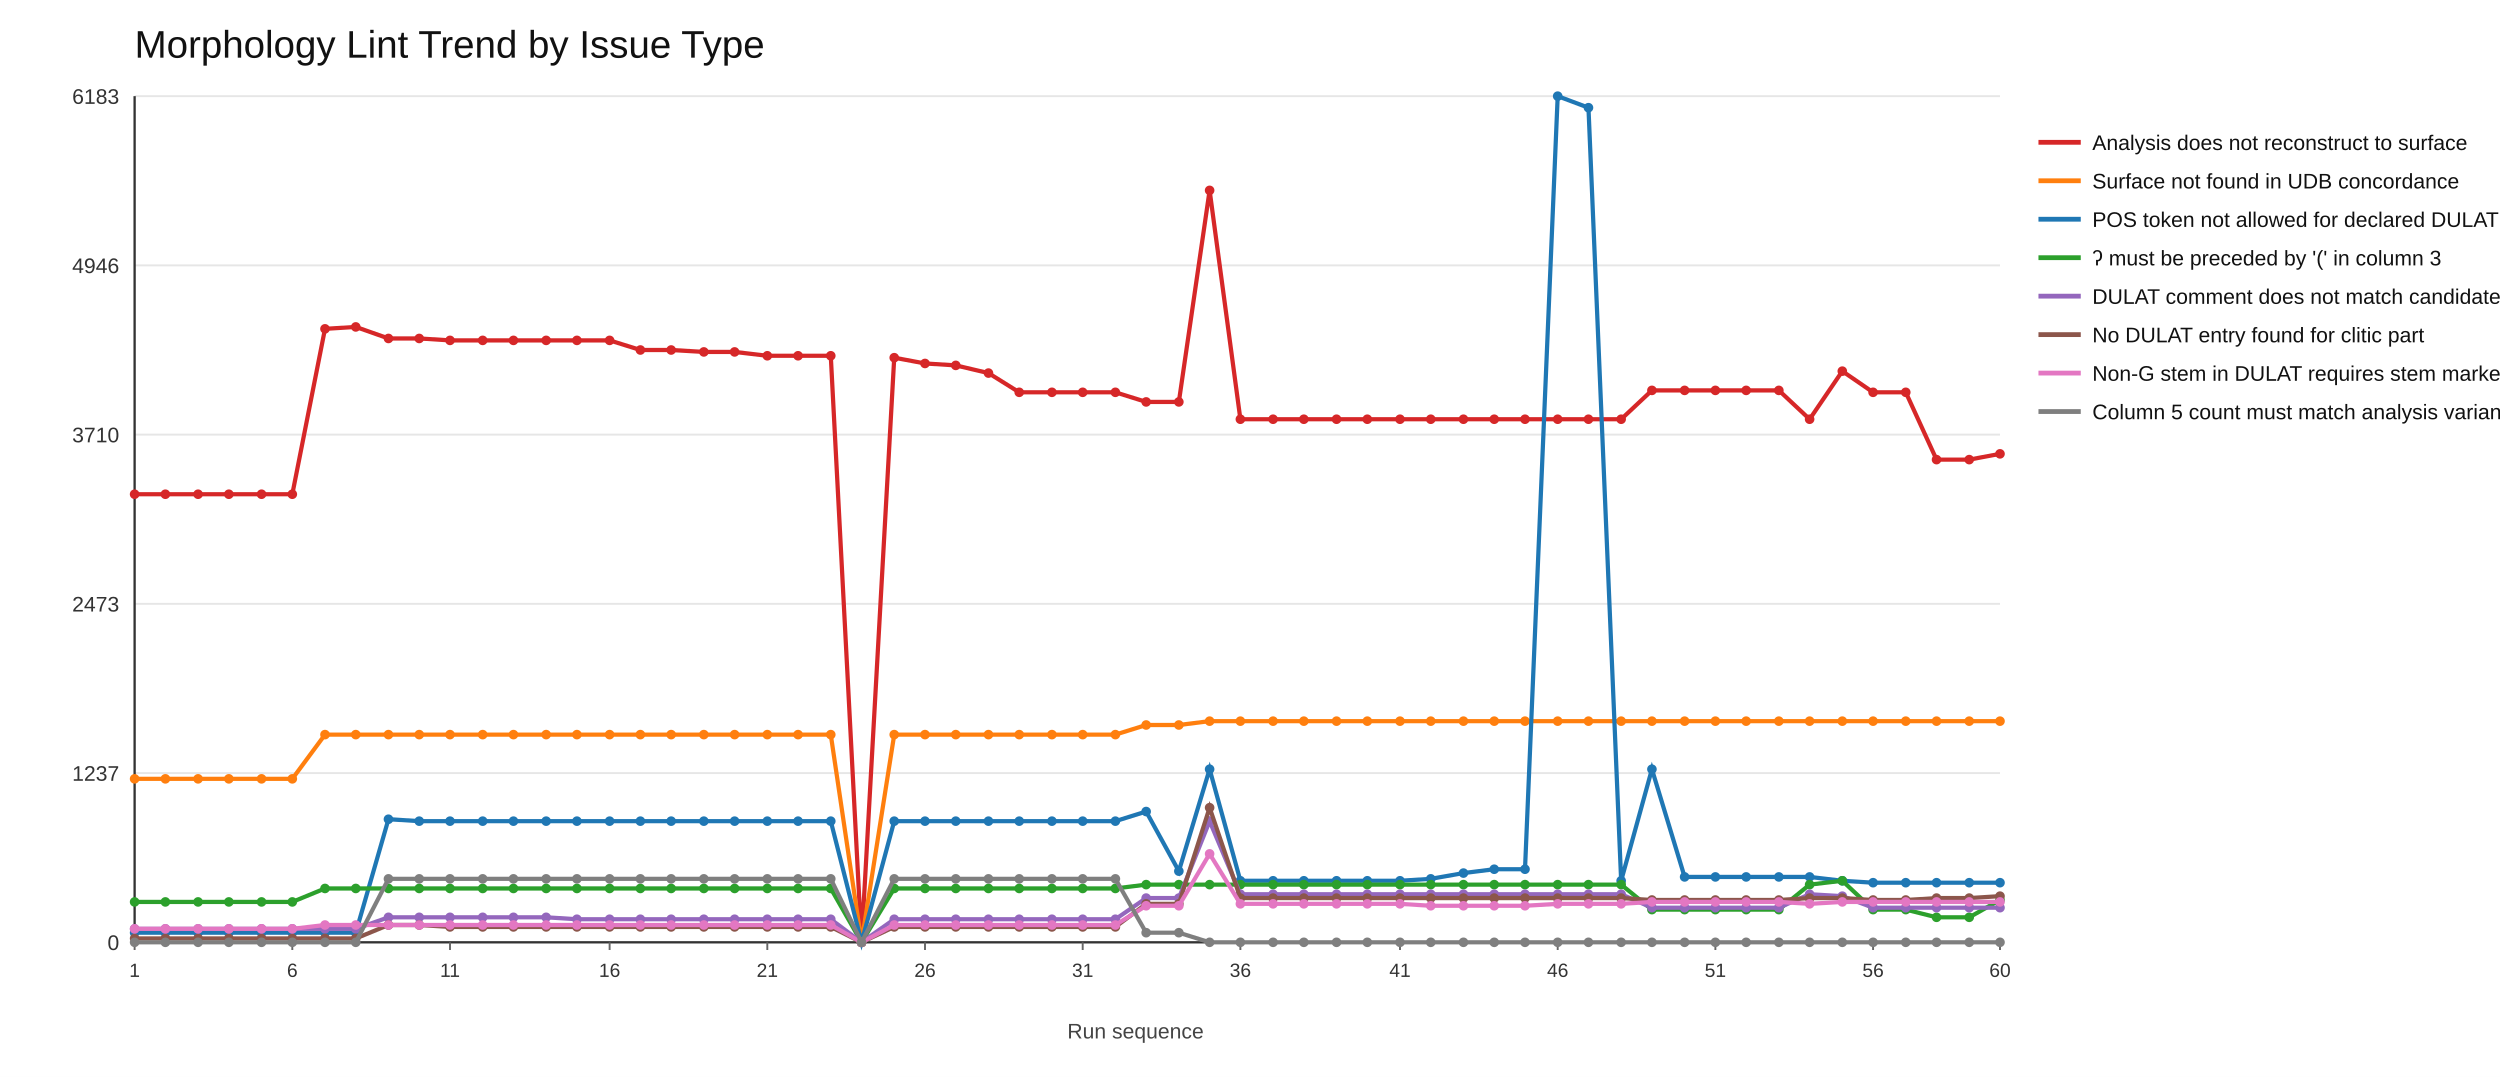
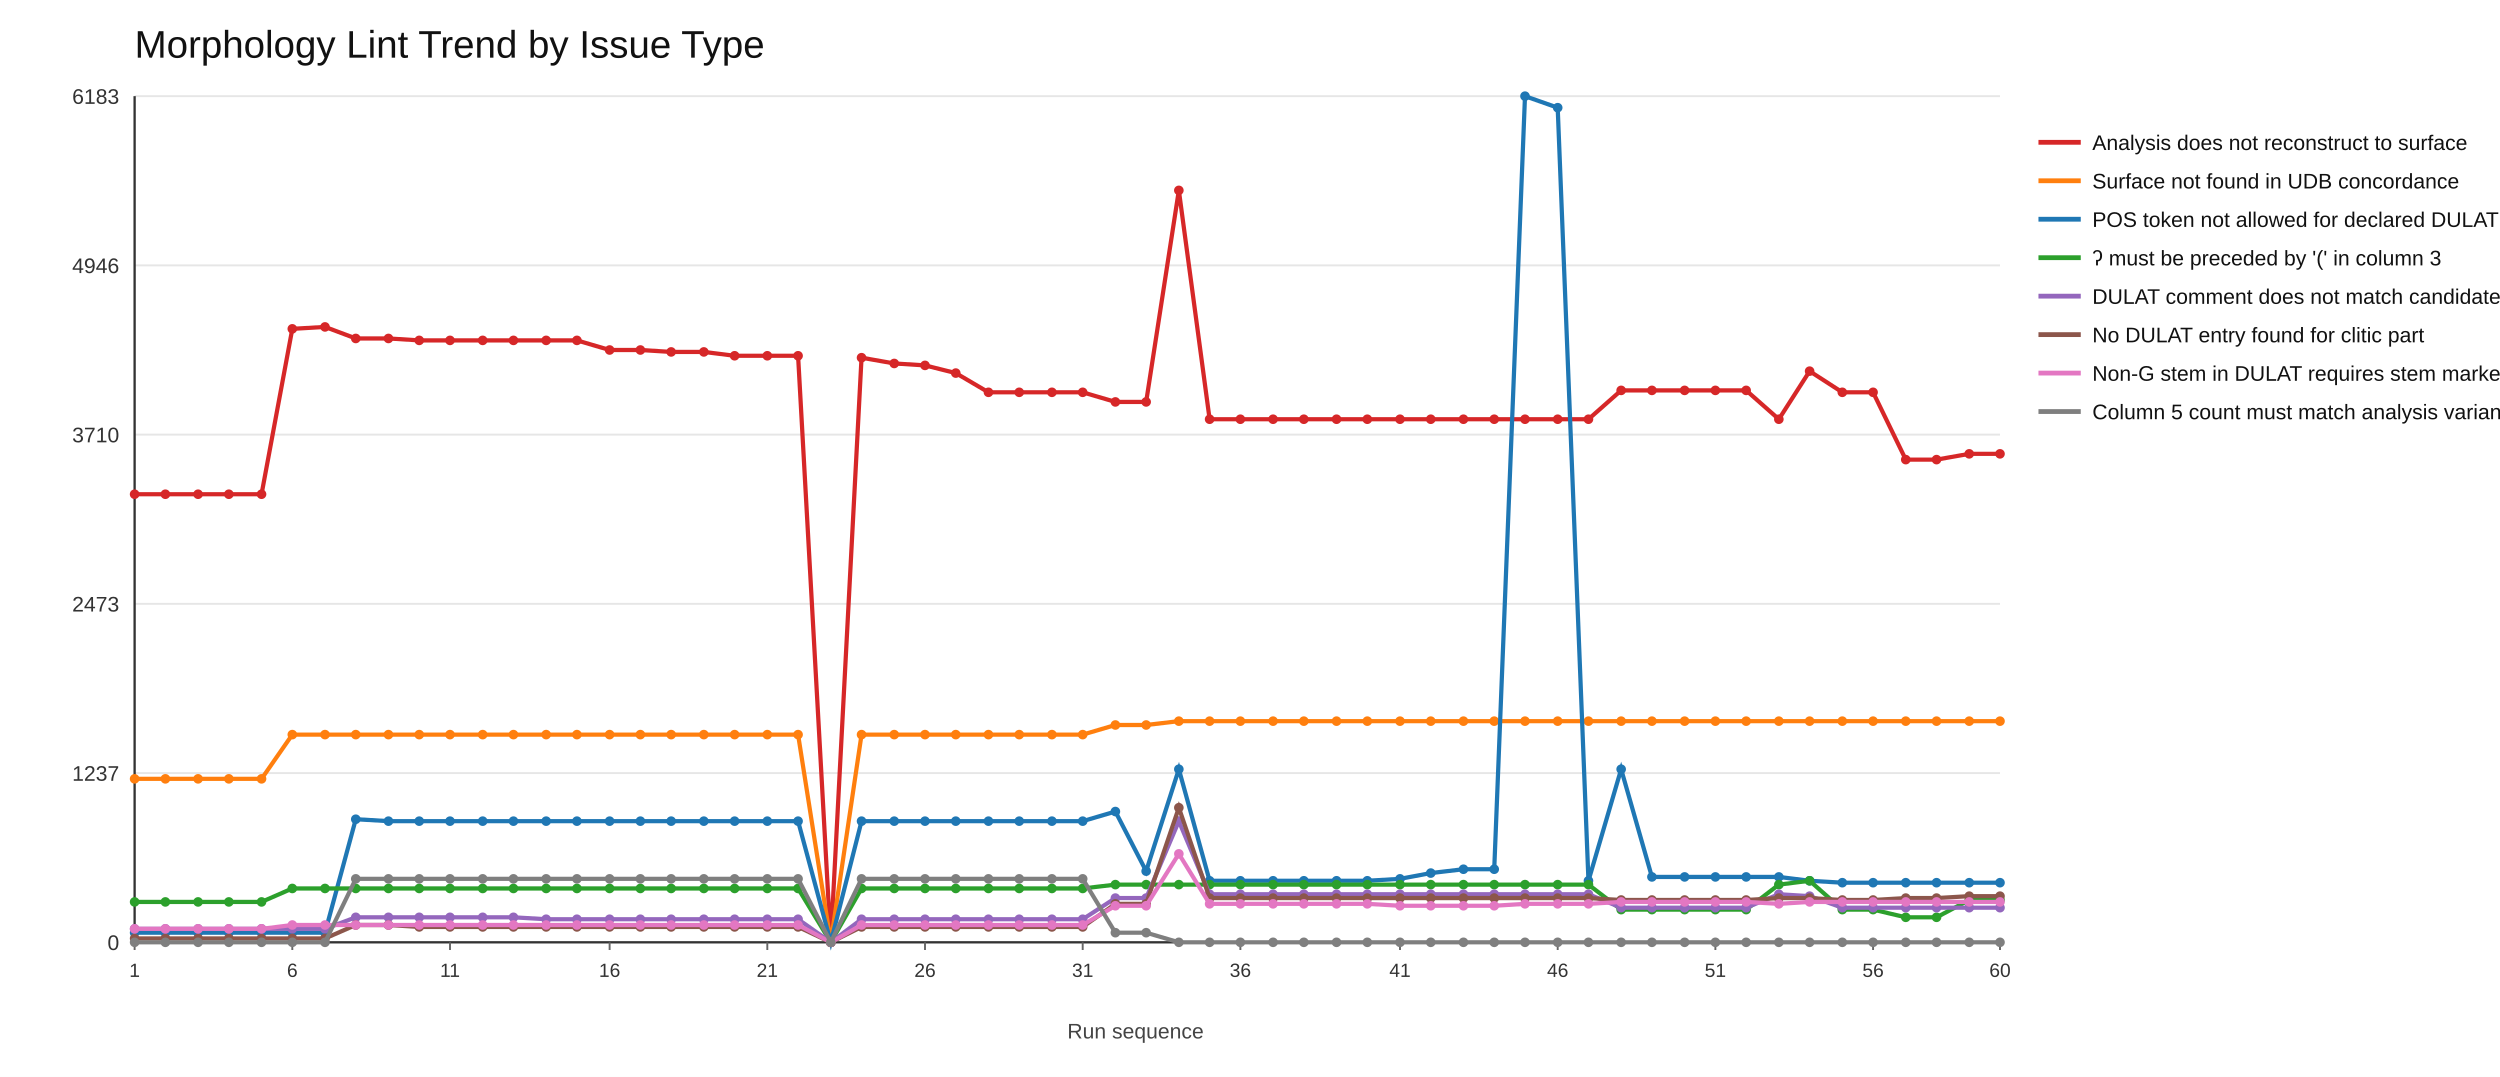
<svg xmlns="http://www.w3.org/2000/svg" width="1300" height="560">
  <rect x="0" y="0" width="1300" height="560" fill="#ffffff" />
  <text x="70" y="30" font-size="20" font-family="Arial" fill="#111">Morphology Lint Trend by Issue Type</text>
  <line x1="70" y1="490" x2="1040" y2="490" stroke="#e6e6e6" stroke-width="1" />
  <text x="62" y="494" font-size="11" font-family="Arial" fill="#333" text-anchor="end">0</text>
  <line x1="70" y1="402" x2="1040" y2="402" stroke="#e6e6e6" stroke-width="1" />
  <text x="62" y="406" font-size="11" font-family="Arial" fill="#333" text-anchor="end">1237</text>
  <line x1="70" y1="314" x2="1040" y2="314" stroke="#e6e6e6" stroke-width="1" />
  <text x="62" y="318" font-size="11" font-family="Arial" fill="#333" text-anchor="end">2473</text>
  <line x1="70" y1="226" x2="1040" y2="226" stroke="#e6e6e6" stroke-width="1" />
  <text x="62" y="230" font-size="11" font-family="Arial" fill="#333" text-anchor="end">3710</text>
  <line x1="70" y1="138" x2="1040" y2="138" stroke="#e6e6e6" stroke-width="1" />
  <text x="62" y="142" font-size="11" font-family="Arial" fill="#333" text-anchor="end">4946</text>
  <line x1="70" y1="50" x2="1040" y2="50" stroke="#e6e6e6" stroke-width="1" />
  <text x="62" y="54" font-size="11" font-family="Arial" fill="#333" text-anchor="end">6183</text>
  <line x1="70" y1="490" x2="1040" y2="490" stroke="#333" stroke-width="1.2" />
  <line x1="70" y1="50" x2="70" y2="490" stroke="#333" stroke-width="1.2" />
  <line x1="70" y1="490" x2="70" y2="494" stroke="#666" stroke-width="1" />
  <text x="70" y="508" font-size="10" font-family="Arial" fill="#333" text-anchor="middle">1</text>
  <line x1="152" y1="490" x2="152" y2="494" stroke="#666" stroke-width="1" />
  <text x="152" y="508" font-size="10" font-family="Arial" fill="#333" text-anchor="middle">6</text>
  <line x1="234" y1="490" x2="234" y2="494" stroke="#666" stroke-width="1" />
  <text x="234" y="508" font-size="10" font-family="Arial" fill="#333" text-anchor="middle">11</text>
  <line x1="317" y1="490" x2="317" y2="494" stroke="#666" stroke-width="1" />
  <text x="317" y="508" font-size="10" font-family="Arial" fill="#333" text-anchor="middle">16</text>
  <line x1="399" y1="490" x2="399" y2="494" stroke="#666" stroke-width="1" />
  <text x="399" y="508" font-size="10" font-family="Arial" fill="#333" text-anchor="middle">21</text>
  <line x1="481" y1="490" x2="481" y2="494" stroke="#666" stroke-width="1" />
  <text x="481" y="508" font-size="10" font-family="Arial" fill="#333" text-anchor="middle">26</text>
  <line x1="563" y1="490" x2="563" y2="494" stroke="#666" stroke-width="1" />
  <text x="563" y="508" font-size="10" font-family="Arial" fill="#333" text-anchor="middle">31</text>
  <line x1="645" y1="490" x2="645" y2="494" stroke="#666" stroke-width="1" />
  <text x="645" y="508" font-size="10" font-family="Arial" fill="#333" text-anchor="middle">36</text>
  <line x1="728" y1="490" x2="728" y2="494" stroke="#666" stroke-width="1" />
  <text x="728" y="508" font-size="10" font-family="Arial" fill="#333" text-anchor="middle">41</text>
  <line x1="810" y1="490" x2="810" y2="494" stroke="#666" stroke-width="1" />
  <text x="810" y="508" font-size="10" font-family="Arial" fill="#333" text-anchor="middle">46</text>
  <line x1="892" y1="490" x2="892" y2="494" stroke="#666" stroke-width="1" />
  <text x="892" y="508" font-size="10" font-family="Arial" fill="#333" text-anchor="middle">51</text>
  <line x1="974" y1="490" x2="974" y2="494" stroke="#666" stroke-width="1" />
  <text x="974" y="508" font-size="10" font-family="Arial" fill="#333" text-anchor="middle">56</text>
  <line x1="1040" y1="490" x2="1040" y2="494" stroke="#666" stroke-width="1" />
  <text x="1040" y="508" font-size="10" font-family="Arial" fill="#333" text-anchor="middle">60</text>
-   <polyline fill="none" stroke="#d62728" stroke-width="2.2" points="70,257 86,257 103,257 119,257 136,257 152,257 169,171 185,170 202,176 218,176 234,177 251,177 267,177 284,177 300,177 317,177 333,182 349,182 366,183 382,183 399,185 415,185 432,185 448,490 465,186 481,189 497,190 514,194 530,204 547,204 563,204 580,204 596,209 613,209 629,99 645,218 662,218 678,218 695,218 711,218 728,218 744,218 761,218 777,218 793,218 810,218 826,218 843,218 859,203 876,203 892,203 908,203 925,203 941,218 958,193 974,204 991,204 1007,239 1024,239 1040,236" />
+   <polyline fill="none" stroke="#d62728" stroke-width="2.2" points="70,257 86,257 103,257 119,257 136,257 152,171 169,170 185,176 202,176 218,177 234,177 251,177 267,177 284,177 300,177 317,182 333,182 349,183 366,183 382,185 399,185 415,185 432,490 448,186 465,189 481,190 497,194 514,204 530,204 547,204 563,204 580,209 596,209 613,99 629,218 645,218 662,218 678,218 695,218 711,218 728,218 744,218 761,218 777,218 793,218 810,218 826,218 843,203 859,203 876,203 892,203 908,203 925,218 941,193 958,204 974,204 991,239 1007,239 1024,236 1040,236" />
  <circle cx="70" cy="257" r="2.5" fill="#d62728" />
  <circle cx="86" cy="257" r="2.5" fill="#d62728" />
  <circle cx="103" cy="257" r="2.5" fill="#d62728" />
  <circle cx="119" cy="257" r="2.5" fill="#d62728" />
  <circle cx="136" cy="257" r="2.5" fill="#d62728" />
-   <circle cx="152" cy="257" r="2.5" fill="#d62728" />
-   <circle cx="169" cy="171" r="2.5" fill="#d62728" />
-   <circle cx="185" cy="170" r="2.5" fill="#d62728" />
+   <circle cx="152" cy="171" r="2.5" fill="#d62728" />
+   <circle cx="169" cy="170" r="2.5" fill="#d62728" />
+   <circle cx="185" cy="176" r="2.5" fill="#d62728" />
  <circle cx="202" cy="176" r="2.5" fill="#d62728" />
-   <circle cx="218" cy="176" r="2.5" fill="#d62728" />
+   <circle cx="218" cy="177" r="2.5" fill="#d62728" />
  <circle cx="234" cy="177" r="2.5" fill="#d62728" />
  <circle cx="251" cy="177" r="2.5" fill="#d62728" />
  <circle cx="267" cy="177" r="2.5" fill="#d62728" />
  <circle cx="284" cy="177" r="2.5" fill="#d62728" />
  <circle cx="300" cy="177" r="2.5" fill="#d62728" />
-   <circle cx="317" cy="177" r="2.5" fill="#d62728" />
+   <circle cx="317" cy="182" r="2.5" fill="#d62728" />
  <circle cx="333" cy="182" r="2.5" fill="#d62728" />
-   <circle cx="349" cy="182" r="2.5" fill="#d62728" />
+   <circle cx="349" cy="183" r="2.5" fill="#d62728" />
  <circle cx="366" cy="183" r="2.5" fill="#d62728" />
-   <circle cx="382" cy="183" r="2.5" fill="#d62728" />
+   <circle cx="382" cy="185" r="2.5" fill="#d62728" />
  <circle cx="399" cy="185" r="2.5" fill="#d62728" />
  <circle cx="415" cy="185" r="2.5" fill="#d62728" />
-   <circle cx="432" cy="185" r="2.5" fill="#d62728" />
-   <circle cx="448" cy="490" r="2.5" fill="#d62728" />
-   <circle cx="465" cy="186" r="2.5" fill="#d62728" />
-   <circle cx="481" cy="189" r="2.5" fill="#d62728" />
-   <circle cx="497" cy="190" r="2.5" fill="#d62728" />
-   <circle cx="514" cy="194" r="2.5" fill="#d62728" />
+   <circle cx="432" cy="490" r="2.5" fill="#d62728" />
+   <circle cx="448" cy="186" r="2.5" fill="#d62728" />
+   <circle cx="465" cy="189" r="2.5" fill="#d62728" />
+   <circle cx="481" cy="190" r="2.5" fill="#d62728" />
+   <circle cx="497" cy="194" r="2.5" fill="#d62728" />
+   <circle cx="514" cy="204" r="2.5" fill="#d62728" />
  <circle cx="530" cy="204" r="2.5" fill="#d62728" />
  <circle cx="547" cy="204" r="2.5" fill="#d62728" />
  <circle cx="563" cy="204" r="2.5" fill="#d62728" />
-   <circle cx="580" cy="204" r="2.5" fill="#d62728" />
+   <circle cx="580" cy="209" r="2.5" fill="#d62728" />
  <circle cx="596" cy="209" r="2.5" fill="#d62728" />
-   <circle cx="613" cy="209" r="2.5" fill="#d62728" />
-   <circle cx="629" cy="99" r="2.5" fill="#d62728" />
+   <circle cx="613" cy="99" r="2.5" fill="#d62728" />
+   <circle cx="629" cy="218" r="2.5" fill="#d62728" />
  <circle cx="645" cy="218" r="2.5" fill="#d62728" />
  <circle cx="662" cy="218" r="2.5" fill="#d62728" />
  <circle cx="678" cy="218" r="2.5" fill="#d62728" />
  <circle cx="695" cy="218" r="2.5" fill="#d62728" />
  <circle cx="711" cy="218" r="2.5" fill="#d62728" />
  <circle cx="728" cy="218" r="2.5" fill="#d62728" />
  <circle cx="744" cy="218" r="2.5" fill="#d62728" />
  <circle cx="761" cy="218" r="2.5" fill="#d62728" />
  <circle cx="777" cy="218" r="2.5" fill="#d62728" />
  <circle cx="793" cy="218" r="2.5" fill="#d62728" />
  <circle cx="810" cy="218" r="2.5" fill="#d62728" />
  <circle cx="826" cy="218" r="2.5" fill="#d62728" />
-   <circle cx="843" cy="218" r="2.5" fill="#d62728" />
+   <circle cx="843" cy="203" r="2.5" fill="#d62728" />
  <circle cx="859" cy="203" r="2.5" fill="#d62728" />
  <circle cx="876" cy="203" r="2.5" fill="#d62728" />
  <circle cx="892" cy="203" r="2.5" fill="#d62728" />
  <circle cx="908" cy="203" r="2.5" fill="#d62728" />
-   <circle cx="925" cy="203" r="2.5" fill="#d62728" />
-   <circle cx="941" cy="218" r="2.5" fill="#d62728" />
-   <circle cx="958" cy="193" r="2.5" fill="#d62728" />
+   <circle cx="925" cy="218" r="2.5" fill="#d62728" />
+   <circle cx="941" cy="193" r="2.5" fill="#d62728" />
+   <circle cx="958" cy="204" r="2.5" fill="#d62728" />
  <circle cx="974" cy="204" r="2.5" fill="#d62728" />
-   <circle cx="991" cy="204" r="2.5" fill="#d62728" />
+   <circle cx="991" cy="239" r="2.5" fill="#d62728" />
  <circle cx="1007" cy="239" r="2.5" fill="#d62728" />
-   <circle cx="1024" cy="239" r="2.5" fill="#d62728" />
+   <circle cx="1024" cy="236" r="2.5" fill="#d62728" />
  <circle cx="1040" cy="236" r="2.5" fill="#d62728" />
  <line x1="1060" y1="74" x2="1082" y2="74" stroke="#d62728" stroke-width="2.5" />
  <text x="1088" y="78" font-size="11" font-family="Arial" fill="#111">Analysis does not reconstruct to surface</text>
-   <polyline fill="none" stroke="#ff7f0e" stroke-width="2.2" points="70,405 86,405 103,405 119,405 136,405 152,405 169,382 185,382 202,382 218,382 234,382 251,382 267,382 284,382 300,382 317,382 333,382 349,382 366,382 382,382 399,382 415,382 432,382 448,490 465,382 481,382 497,382 514,382 530,382 547,382 563,382 580,382 596,377 613,377 629,375 645,375 662,375 678,375 695,375 711,375 728,375 744,375 761,375 777,375 793,375 810,375 826,375 843,375 859,375 876,375 892,375 908,375 925,375 941,375 958,375 974,375 991,375 1007,375 1024,375 1040,375" />
+   <polyline fill="none" stroke="#ff7f0e" stroke-width="2.2" points="70,405 86,405 103,405 119,405 136,405 152,382 169,382 185,382 202,382 218,382 234,382 251,382 267,382 284,382 300,382 317,382 333,382 349,382 366,382 382,382 399,382 415,382 432,490 448,382 465,382 481,382 497,382 514,382 530,382 547,382 563,382 580,377 596,377 613,375 629,375 645,375 662,375 678,375 695,375 711,375 728,375 744,375 761,375 777,375 793,375 810,375 826,375 843,375 859,375 876,375 892,375 908,375 925,375 941,375 958,375 974,375 991,375 1007,375 1024,375 1040,375" />
  <circle cx="70" cy="405" r="2.5" fill="#ff7f0e" />
  <circle cx="86" cy="405" r="2.5" fill="#ff7f0e" />
  <circle cx="103" cy="405" r="2.5" fill="#ff7f0e" />
  <circle cx="119" cy="405" r="2.5" fill="#ff7f0e" />
  <circle cx="136" cy="405" r="2.5" fill="#ff7f0e" />
-   <circle cx="152" cy="405" r="2.5" fill="#ff7f0e" />
+   <circle cx="152" cy="382" r="2.5" fill="#ff7f0e" />
  <circle cx="169" cy="382" r="2.5" fill="#ff7f0e" />
  <circle cx="185" cy="382" r="2.5" fill="#ff7f0e" />
  <circle cx="202" cy="382" r="2.5" fill="#ff7f0e" />
  <circle cx="218" cy="382" r="2.5" fill="#ff7f0e" />
  <circle cx="234" cy="382" r="2.5" fill="#ff7f0e" />
  <circle cx="251" cy="382" r="2.5" fill="#ff7f0e" />
  <circle cx="267" cy="382" r="2.5" fill="#ff7f0e" />
  <circle cx="284" cy="382" r="2.5" fill="#ff7f0e" />
  <circle cx="300" cy="382" r="2.5" fill="#ff7f0e" />
  <circle cx="317" cy="382" r="2.5" fill="#ff7f0e" />
  <circle cx="333" cy="382" r="2.5" fill="#ff7f0e" />
  <circle cx="349" cy="382" r="2.5" fill="#ff7f0e" />
  <circle cx="366" cy="382" r="2.5" fill="#ff7f0e" />
  <circle cx="382" cy="382" r="2.5" fill="#ff7f0e" />
  <circle cx="399" cy="382" r="2.5" fill="#ff7f0e" />
  <circle cx="415" cy="382" r="2.5" fill="#ff7f0e" />
-   <circle cx="432" cy="382" r="2.5" fill="#ff7f0e" />
-   <circle cx="448" cy="490" r="2.5" fill="#ff7f0e" />
+   <circle cx="432" cy="490" r="2.5" fill="#ff7f0e" />
+   <circle cx="448" cy="382" r="2.5" fill="#ff7f0e" />
  <circle cx="465" cy="382" r="2.5" fill="#ff7f0e" />
  <circle cx="481" cy="382" r="2.5" fill="#ff7f0e" />
  <circle cx="497" cy="382" r="2.5" fill="#ff7f0e" />
  <circle cx="514" cy="382" r="2.5" fill="#ff7f0e" />
  <circle cx="530" cy="382" r="2.5" fill="#ff7f0e" />
  <circle cx="547" cy="382" r="2.5" fill="#ff7f0e" />
  <circle cx="563" cy="382" r="2.5" fill="#ff7f0e" />
-   <circle cx="580" cy="382" r="2.5" fill="#ff7f0e" />
+   <circle cx="580" cy="377" r="2.5" fill="#ff7f0e" />
  <circle cx="596" cy="377" r="2.5" fill="#ff7f0e" />
-   <circle cx="613" cy="377" r="2.5" fill="#ff7f0e" />
+   <circle cx="613" cy="375" r="2.5" fill="#ff7f0e" />
  <circle cx="629" cy="375" r="2.5" fill="#ff7f0e" />
  <circle cx="645" cy="375" r="2.5" fill="#ff7f0e" />
  <circle cx="662" cy="375" r="2.5" fill="#ff7f0e" />
  <circle cx="678" cy="375" r="2.5" fill="#ff7f0e" />
  <circle cx="695" cy="375" r="2.5" fill="#ff7f0e" />
  <circle cx="711" cy="375" r="2.5" fill="#ff7f0e" />
  <circle cx="728" cy="375" r="2.5" fill="#ff7f0e" />
  <circle cx="744" cy="375" r="2.5" fill="#ff7f0e" />
  <circle cx="761" cy="375" r="2.5" fill="#ff7f0e" />
  <circle cx="777" cy="375" r="2.5" fill="#ff7f0e" />
  <circle cx="793" cy="375" r="2.5" fill="#ff7f0e" />
  <circle cx="810" cy="375" r="2.5" fill="#ff7f0e" />
  <circle cx="826" cy="375" r="2.5" fill="#ff7f0e" />
  <circle cx="843" cy="375" r="2.5" fill="#ff7f0e" />
  <circle cx="859" cy="375" r="2.5" fill="#ff7f0e" />
  <circle cx="876" cy="375" r="2.5" fill="#ff7f0e" />
  <circle cx="892" cy="375" r="2.5" fill="#ff7f0e" />
  <circle cx="908" cy="375" r="2.5" fill="#ff7f0e" />
  <circle cx="925" cy="375" r="2.5" fill="#ff7f0e" />
  <circle cx="941" cy="375" r="2.5" fill="#ff7f0e" />
  <circle cx="958" cy="375" r="2.5" fill="#ff7f0e" />
  <circle cx="974" cy="375" r="2.5" fill="#ff7f0e" />
  <circle cx="991" cy="375" r="2.5" fill="#ff7f0e" />
  <circle cx="1007" cy="375" r="2.5" fill="#ff7f0e" />
  <circle cx="1024" cy="375" r="2.5" fill="#ff7f0e" />
  <circle cx="1040" cy="375" r="2.5" fill="#ff7f0e" />
  <line x1="1060" y1="94" x2="1082" y2="94" stroke="#ff7f0e" stroke-width="2.5" />
  <text x="1088" y="98" font-size="11" font-family="Arial" fill="#111">Surface not found in UDB concordance</text>
-   <polyline fill="none" stroke="#1f77b4" stroke-width="2.2" points="70,485 86,485 103,485 119,485 136,485 152,485 169,485 185,485 202,426 218,427 234,427 251,427 267,427 284,427 300,427 317,427 333,427 349,427 366,427 382,427 399,427 415,427 432,427 448,490 465,427 481,427 497,427 514,427 530,427 547,427 563,427 580,427 596,422 613,453 629,400 645,458 662,458 678,458 695,458 711,458 728,458 744,457 761,454 777,452 793,452 810,50 826,56 843,458 859,400 876,456 892,456 908,456 925,456 941,456 958,458 974,459 991,459 1007,459 1024,459 1040,459" />
+   <polyline fill="none" stroke="#1f77b4" stroke-width="2.2" points="70,485 86,485 103,485 119,485 136,485 152,485 169,485 185,426 202,427 218,427 234,427 251,427 267,427 284,427 300,427 317,427 333,427 349,427 366,427 382,427 399,427 415,427 432,490 448,427 465,427 481,427 497,427 514,427 530,427 547,427 563,427 580,422 596,453 613,400 629,458 645,458 662,458 678,458 695,458 711,458 728,457 744,454 761,452 777,452 793,50 810,56 826,458 843,400 859,456 876,456 892,456 908,456 925,456 941,458 958,459 974,459 991,459 1007,459 1024,459 1040,459" />
  <circle cx="70" cy="485" r="2.5" fill="#1f77b4" />
  <circle cx="86" cy="485" r="2.5" fill="#1f77b4" />
  <circle cx="103" cy="485" r="2.5" fill="#1f77b4" />
  <circle cx="119" cy="485" r="2.5" fill="#1f77b4" />
  <circle cx="136" cy="485" r="2.5" fill="#1f77b4" />
  <circle cx="152" cy="485" r="2.5" fill="#1f77b4" />
  <circle cx="169" cy="485" r="2.5" fill="#1f77b4" />
-   <circle cx="185" cy="485" r="2.5" fill="#1f77b4" />
-   <circle cx="202" cy="426" r="2.5" fill="#1f77b4" />
+   <circle cx="185" cy="426" r="2.5" fill="#1f77b4" />
+   <circle cx="202" cy="427" r="2.5" fill="#1f77b4" />
  <circle cx="218" cy="427" r="2.5" fill="#1f77b4" />
  <circle cx="234" cy="427" r="2.5" fill="#1f77b4" />
  <circle cx="251" cy="427" r="2.5" fill="#1f77b4" />
  <circle cx="267" cy="427" r="2.5" fill="#1f77b4" />
  <circle cx="284" cy="427" r="2.5" fill="#1f77b4" />
  <circle cx="300" cy="427" r="2.5" fill="#1f77b4" />
  <circle cx="317" cy="427" r="2.5" fill="#1f77b4" />
  <circle cx="333" cy="427" r="2.5" fill="#1f77b4" />
  <circle cx="349" cy="427" r="2.5" fill="#1f77b4" />
  <circle cx="366" cy="427" r="2.5" fill="#1f77b4" />
  <circle cx="382" cy="427" r="2.5" fill="#1f77b4" />
  <circle cx="399" cy="427" r="2.5" fill="#1f77b4" />
  <circle cx="415" cy="427" r="2.5" fill="#1f77b4" />
-   <circle cx="432" cy="427" r="2.5" fill="#1f77b4" />
-   <circle cx="448" cy="490" r="2.5" fill="#1f77b4" />
+   <circle cx="432" cy="490" r="2.5" fill="#1f77b4" />
+   <circle cx="448" cy="427" r="2.5" fill="#1f77b4" />
  <circle cx="465" cy="427" r="2.5" fill="#1f77b4" />
  <circle cx="481" cy="427" r="2.5" fill="#1f77b4" />
  <circle cx="497" cy="427" r="2.5" fill="#1f77b4" />
  <circle cx="514" cy="427" r="2.5" fill="#1f77b4" />
  <circle cx="530" cy="427" r="2.5" fill="#1f77b4" />
  <circle cx="547" cy="427" r="2.5" fill="#1f77b4" />
  <circle cx="563" cy="427" r="2.5" fill="#1f77b4" />
-   <circle cx="580" cy="427" r="2.5" fill="#1f77b4" />
-   <circle cx="596" cy="422" r="2.5" fill="#1f77b4" />
-   <circle cx="613" cy="453" r="2.5" fill="#1f77b4" />
-   <circle cx="629" cy="400" r="2.5" fill="#1f77b4" />
+   <circle cx="580" cy="422" r="2.5" fill="#1f77b4" />
+   <circle cx="596" cy="453" r="2.5" fill="#1f77b4" />
+   <circle cx="613" cy="400" r="2.5" fill="#1f77b4" />
+   <circle cx="629" cy="458" r="2.5" fill="#1f77b4" />
  <circle cx="645" cy="458" r="2.5" fill="#1f77b4" />
  <circle cx="662" cy="458" r="2.5" fill="#1f77b4" />
  <circle cx="678" cy="458" r="2.5" fill="#1f77b4" />
  <circle cx="695" cy="458" r="2.5" fill="#1f77b4" />
  <circle cx="711" cy="458" r="2.5" fill="#1f77b4" />
-   <circle cx="728" cy="458" r="2.5" fill="#1f77b4" />
-   <circle cx="744" cy="457" r="2.5" fill="#1f77b4" />
-   <circle cx="761" cy="454" r="2.5" fill="#1f77b4" />
+   <circle cx="728" cy="457" r="2.5" fill="#1f77b4" />
+   <circle cx="744" cy="454" r="2.5" fill="#1f77b4" />
+   <circle cx="761" cy="452" r="2.5" fill="#1f77b4" />
  <circle cx="777" cy="452" r="2.5" fill="#1f77b4" />
-   <circle cx="793" cy="452" r="2.5" fill="#1f77b4" />
-   <circle cx="810" cy="50" r="2.5" fill="#1f77b4" />
-   <circle cx="826" cy="56" r="2.5" fill="#1f77b4" />
-   <circle cx="843" cy="458" r="2.5" fill="#1f77b4" />
-   <circle cx="859" cy="400" r="2.5" fill="#1f77b4" />
+   <circle cx="793" cy="50" r="2.5" fill="#1f77b4" />
+   <circle cx="810" cy="56" r="2.5" fill="#1f77b4" />
+   <circle cx="826" cy="458" r="2.5" fill="#1f77b4" />
+   <circle cx="843" cy="400" r="2.5" fill="#1f77b4" />
+   <circle cx="859" cy="456" r="2.5" fill="#1f77b4" />
  <circle cx="876" cy="456" r="2.5" fill="#1f77b4" />
  <circle cx="892" cy="456" r="2.5" fill="#1f77b4" />
  <circle cx="908" cy="456" r="2.5" fill="#1f77b4" />
  <circle cx="925" cy="456" r="2.5" fill="#1f77b4" />
-   <circle cx="941" cy="456" r="2.5" fill="#1f77b4" />
-   <circle cx="958" cy="458" r="2.5" fill="#1f77b4" />
+   <circle cx="941" cy="458" r="2.5" fill="#1f77b4" />
+   <circle cx="958" cy="459" r="2.5" fill="#1f77b4" />
  <circle cx="974" cy="459" r="2.5" fill="#1f77b4" />
  <circle cx="991" cy="459" r="2.5" fill="#1f77b4" />
  <circle cx="1007" cy="459" r="2.5" fill="#1f77b4" />
  <circle cx="1024" cy="459" r="2.5" fill="#1f77b4" />
  <circle cx="1040" cy="459" r="2.5" fill="#1f77b4" />
  <line x1="1060" y1="114" x2="1082" y2="114" stroke="#1f77b4" stroke-width="2.5" />
  <text x="1088" y="118" font-size="11" font-family="Arial" fill="#111">POS token not allowed for declared DULAT entry</text>
-   <polyline fill="none" stroke="#2ca02c" stroke-width="2.2" points="70,469 86,469 103,469 119,469 136,469 152,469 169,462 185,462 202,462 218,462 234,462 251,462 267,462 284,462 300,462 317,462 333,462 349,462 366,462 382,462 399,462 415,462 432,462 448,490 465,462 481,462 497,462 514,462 530,462 547,462 563,462 580,462 596,460 613,460 629,460 645,460 662,460 678,460 695,460 711,460 728,460 744,460 761,460 777,460 793,460 810,460 826,460 843,460 859,473 876,473 892,473 908,473 925,473 941,460 958,458 974,473 991,473 1007,477 1024,477 1040,468" />
+   <polyline fill="none" stroke="#2ca02c" stroke-width="2.2" points="70,469 86,469 103,469 119,469 136,469 152,462 169,462 185,462 202,462 218,462 234,462 251,462 267,462 284,462 300,462 317,462 333,462 349,462 366,462 382,462 399,462 415,462 432,490 448,462 465,462 481,462 497,462 514,462 530,462 547,462 563,462 580,460 596,460 613,460 629,460 645,460 662,460 678,460 695,460 711,460 728,460 744,460 761,460 777,460 793,460 810,460 826,460 843,473 859,473 876,473 892,473 908,473 925,460 941,458 958,473 974,473 991,477 1007,477 1024,468 1040,468" />
  <circle cx="70" cy="469" r="2.5" fill="#2ca02c" />
  <circle cx="86" cy="469" r="2.5" fill="#2ca02c" />
  <circle cx="103" cy="469" r="2.5" fill="#2ca02c" />
  <circle cx="119" cy="469" r="2.5" fill="#2ca02c" />
  <circle cx="136" cy="469" r="2.5" fill="#2ca02c" />
-   <circle cx="152" cy="469" r="2.5" fill="#2ca02c" />
+   <circle cx="152" cy="462" r="2.5" fill="#2ca02c" />
  <circle cx="169" cy="462" r="2.5" fill="#2ca02c" />
  <circle cx="185" cy="462" r="2.5" fill="#2ca02c" />
  <circle cx="202" cy="462" r="2.5" fill="#2ca02c" />
  <circle cx="218" cy="462" r="2.5" fill="#2ca02c" />
  <circle cx="234" cy="462" r="2.5" fill="#2ca02c" />
  <circle cx="251" cy="462" r="2.5" fill="#2ca02c" />
  <circle cx="267" cy="462" r="2.5" fill="#2ca02c" />
  <circle cx="284" cy="462" r="2.5" fill="#2ca02c" />
  <circle cx="300" cy="462" r="2.5" fill="#2ca02c" />
  <circle cx="317" cy="462" r="2.5" fill="#2ca02c" />
  <circle cx="333" cy="462" r="2.5" fill="#2ca02c" />
  <circle cx="349" cy="462" r="2.5" fill="#2ca02c" />
  <circle cx="366" cy="462" r="2.5" fill="#2ca02c" />
  <circle cx="382" cy="462" r="2.5" fill="#2ca02c" />
  <circle cx="399" cy="462" r="2.5" fill="#2ca02c" />
  <circle cx="415" cy="462" r="2.5" fill="#2ca02c" />
-   <circle cx="432" cy="462" r="2.5" fill="#2ca02c" />
-   <circle cx="448" cy="490" r="2.5" fill="#2ca02c" />
+   <circle cx="432" cy="490" r="2.5" fill="#2ca02c" />
+   <circle cx="448" cy="462" r="2.5" fill="#2ca02c" />
  <circle cx="465" cy="462" r="2.5" fill="#2ca02c" />
  <circle cx="481" cy="462" r="2.5" fill="#2ca02c" />
  <circle cx="497" cy="462" r="2.5" fill="#2ca02c" />
  <circle cx="514" cy="462" r="2.5" fill="#2ca02c" />
  <circle cx="530" cy="462" r="2.5" fill="#2ca02c" />
  <circle cx="547" cy="462" r="2.5" fill="#2ca02c" />
  <circle cx="563" cy="462" r="2.5" fill="#2ca02c" />
-   <circle cx="580" cy="462" r="2.5" fill="#2ca02c" />
+   <circle cx="580" cy="460" r="2.5" fill="#2ca02c" />
  <circle cx="596" cy="460" r="2.5" fill="#2ca02c" />
  <circle cx="613" cy="460" r="2.5" fill="#2ca02c" />
  <circle cx="629" cy="460" r="2.5" fill="#2ca02c" />
  <circle cx="645" cy="460" r="2.5" fill="#2ca02c" />
  <circle cx="662" cy="460" r="2.5" fill="#2ca02c" />
  <circle cx="678" cy="460" r="2.5" fill="#2ca02c" />
  <circle cx="695" cy="460" r="2.5" fill="#2ca02c" />
  <circle cx="711" cy="460" r="2.5" fill="#2ca02c" />
  <circle cx="728" cy="460" r="2.5" fill="#2ca02c" />
  <circle cx="744" cy="460" r="2.5" fill="#2ca02c" />
  <circle cx="761" cy="460" r="2.5" fill="#2ca02c" />
  <circle cx="777" cy="460" r="2.5" fill="#2ca02c" />
  <circle cx="793" cy="460" r="2.5" fill="#2ca02c" />
  <circle cx="810" cy="460" r="2.5" fill="#2ca02c" />
  <circle cx="826" cy="460" r="2.5" fill="#2ca02c" />
-   <circle cx="843" cy="460" r="2.5" fill="#2ca02c" />
+   <circle cx="843" cy="473" r="2.5" fill="#2ca02c" />
  <circle cx="859" cy="473" r="2.5" fill="#2ca02c" />
  <circle cx="876" cy="473" r="2.5" fill="#2ca02c" />
  <circle cx="892" cy="473" r="2.5" fill="#2ca02c" />
  <circle cx="908" cy="473" r="2.5" fill="#2ca02c" />
-   <circle cx="925" cy="473" r="2.5" fill="#2ca02c" />
-   <circle cx="941" cy="460" r="2.5" fill="#2ca02c" />
-   <circle cx="958" cy="458" r="2.5" fill="#2ca02c" />
+   <circle cx="925" cy="460" r="2.5" fill="#2ca02c" />
+   <circle cx="941" cy="458" r="2.5" fill="#2ca02c" />
+   <circle cx="958" cy="473" r="2.5" fill="#2ca02c" />
  <circle cx="974" cy="473" r="2.5" fill="#2ca02c" />
-   <circle cx="991" cy="473" r="2.5" fill="#2ca02c" />
+   <circle cx="991" cy="477" r="2.5" fill="#2ca02c" />
  <circle cx="1007" cy="477" r="2.5" fill="#2ca02c" />
-   <circle cx="1024" cy="477" r="2.5" fill="#2ca02c" />
+   <circle cx="1024" cy="468" r="2.5" fill="#2ca02c" />
  <circle cx="1040" cy="468" r="2.5" fill="#2ca02c" />
  <line x1="1060" y1="134" x2="1082" y2="134" stroke="#2ca02c" stroke-width="2.5" />
  <text x="1088" y="138" font-size="11" font-family="Arial" fill="#111">ʔ must be preceded by '(' in column 3</text>
-   <polyline fill="none" stroke="#9467bd" stroke-width="2.2" points="70,483 86,483 103,483 119,483 136,483 152,483 169,483 185,483 202,477 218,477 234,477 251,477 267,477 284,477 300,478 317,478 333,478 349,478 366,478 382,478 399,478 415,478 432,478 448,490 465,478 481,478 497,478 514,478 530,478 547,478 563,478 580,478 596,467 613,467 629,427 645,465 662,465 678,465 695,465 711,465 728,465 744,465 761,465 777,465 793,465 810,465 826,465 843,465 859,472 876,472 892,472 908,472 925,472 941,465 958,466 974,472 991,472 1007,472 1024,472 1040,472" />
+   <polyline fill="none" stroke="#9467bd" stroke-width="2.2" points="70,483 86,483 103,483 119,483 136,483 152,483 169,483 185,477 202,477 218,477 234,477 251,477 267,477 284,478 300,478 317,478 333,478 349,478 366,478 382,478 399,478 415,478 432,490 448,478 465,478 481,478 497,478 514,478 530,478 547,478 563,478 580,467 596,467 613,427 629,465 645,465 662,465 678,465 695,465 711,465 728,465 744,465 761,465 777,465 793,465 810,465 826,465 843,472 859,472 876,472 892,472 908,472 925,465 941,466 958,472 974,472 991,472 1007,472 1024,472 1040,472" />
  <circle cx="70" cy="483" r="2.5" fill="#9467bd" />
  <circle cx="86" cy="483" r="2.5" fill="#9467bd" />
  <circle cx="103" cy="483" r="2.5" fill="#9467bd" />
  <circle cx="119" cy="483" r="2.5" fill="#9467bd" />
  <circle cx="136" cy="483" r="2.5" fill="#9467bd" />
  <circle cx="152" cy="483" r="2.5" fill="#9467bd" />
  <circle cx="169" cy="483" r="2.5" fill="#9467bd" />
-   <circle cx="185" cy="483" r="2.5" fill="#9467bd" />
+   <circle cx="185" cy="477" r="2.5" fill="#9467bd" />
  <circle cx="202" cy="477" r="2.5" fill="#9467bd" />
  <circle cx="218" cy="477" r="2.5" fill="#9467bd" />
  <circle cx="234" cy="477" r="2.5" fill="#9467bd" />
  <circle cx="251" cy="477" r="2.5" fill="#9467bd" />
  <circle cx="267" cy="477" r="2.5" fill="#9467bd" />
-   <circle cx="284" cy="477" r="2.5" fill="#9467bd" />
+   <circle cx="284" cy="478" r="2.5" fill="#9467bd" />
  <circle cx="300" cy="478" r="2.5" fill="#9467bd" />
  <circle cx="317" cy="478" r="2.5" fill="#9467bd" />
  <circle cx="333" cy="478" r="2.5" fill="#9467bd" />
  <circle cx="349" cy="478" r="2.5" fill="#9467bd" />
  <circle cx="366" cy="478" r="2.5" fill="#9467bd" />
  <circle cx="382" cy="478" r="2.5" fill="#9467bd" />
  <circle cx="399" cy="478" r="2.5" fill="#9467bd" />
  <circle cx="415" cy="478" r="2.5" fill="#9467bd" />
-   <circle cx="432" cy="478" r="2.5" fill="#9467bd" />
-   <circle cx="448" cy="490" r="2.5" fill="#9467bd" />
+   <circle cx="432" cy="490" r="2.5" fill="#9467bd" />
+   <circle cx="448" cy="478" r="2.5" fill="#9467bd" />
  <circle cx="465" cy="478" r="2.5" fill="#9467bd" />
  <circle cx="481" cy="478" r="2.5" fill="#9467bd" />
  <circle cx="497" cy="478" r="2.5" fill="#9467bd" />
  <circle cx="514" cy="478" r="2.5" fill="#9467bd" />
  <circle cx="530" cy="478" r="2.5" fill="#9467bd" />
  <circle cx="547" cy="478" r="2.5" fill="#9467bd" />
  <circle cx="563" cy="478" r="2.5" fill="#9467bd" />
-   <circle cx="580" cy="478" r="2.5" fill="#9467bd" />
+   <circle cx="580" cy="467" r="2.5" fill="#9467bd" />
  <circle cx="596" cy="467" r="2.5" fill="#9467bd" />
-   <circle cx="613" cy="467" r="2.5" fill="#9467bd" />
-   <circle cx="629" cy="427" r="2.5" fill="#9467bd" />
+   <circle cx="613" cy="427" r="2.5" fill="#9467bd" />
+   <circle cx="629" cy="465" r="2.5" fill="#9467bd" />
  <circle cx="645" cy="465" r="2.5" fill="#9467bd" />
  <circle cx="662" cy="465" r="2.5" fill="#9467bd" />
  <circle cx="678" cy="465" r="2.5" fill="#9467bd" />
  <circle cx="695" cy="465" r="2.5" fill="#9467bd" />
  <circle cx="711" cy="465" r="2.5" fill="#9467bd" />
  <circle cx="728" cy="465" r="2.5" fill="#9467bd" />
  <circle cx="744" cy="465" r="2.5" fill="#9467bd" />
  <circle cx="761" cy="465" r="2.5" fill="#9467bd" />
  <circle cx="777" cy="465" r="2.5" fill="#9467bd" />
  <circle cx="793" cy="465" r="2.5" fill="#9467bd" />
  <circle cx="810" cy="465" r="2.5" fill="#9467bd" />
  <circle cx="826" cy="465" r="2.5" fill="#9467bd" />
-   <circle cx="843" cy="465" r="2.5" fill="#9467bd" />
+   <circle cx="843" cy="472" r="2.5" fill="#9467bd" />
  <circle cx="859" cy="472" r="2.5" fill="#9467bd" />
  <circle cx="876" cy="472" r="2.5" fill="#9467bd" />
  <circle cx="892" cy="472" r="2.5" fill="#9467bd" />
  <circle cx="908" cy="472" r="2.5" fill="#9467bd" />
-   <circle cx="925" cy="472" r="2.5" fill="#9467bd" />
-   <circle cx="941" cy="465" r="2.5" fill="#9467bd" />
-   <circle cx="958" cy="466" r="2.5" fill="#9467bd" />
+   <circle cx="925" cy="465" r="2.5" fill="#9467bd" />
+   <circle cx="941" cy="466" r="2.5" fill="#9467bd" />
+   <circle cx="958" cy="472" r="2.5" fill="#9467bd" />
  <circle cx="974" cy="472" r="2.5" fill="#9467bd" />
  <circle cx="991" cy="472" r="2.5" fill="#9467bd" />
  <circle cx="1007" cy="472" r="2.5" fill="#9467bd" />
  <circle cx="1024" cy="472" r="2.5" fill="#9467bd" />
  <circle cx="1040" cy="472" r="2.5" fill="#9467bd" />
  <line x1="1060" y1="154" x2="1082" y2="154" stroke="#9467bd" stroke-width="2.5" />
  <text x="1088" y="158" font-size="11" font-family="Arial" fill="#111">DULAT comment does not match candidates</text>
-   <polyline fill="none" stroke="#8c564b" stroke-width="2.2" points="70,488 86,488 103,488 119,488 136,488 152,488 169,488 185,488 202,481 218,481 234,482 251,482 267,482 284,482 300,482 317,482 333,482 349,482 366,482 382,482 399,482 415,482 432,482 448,490 465,482 481,482 497,482 514,482 530,482 547,482 563,482 580,482 596,470 613,470 629,420 645,467 662,467 678,467 695,467 711,467 728,467 744,467 761,467 777,467 793,467 810,467 826,467 843,467 859,468 876,468 892,468 908,468 925,468 941,467 958,467 974,468 991,468 1007,467 1024,467 1040,466" />
+   <polyline fill="none" stroke="#8c564b" stroke-width="2.2" points="70,488 86,488 103,488 119,488 136,488 152,488 169,488 185,481 202,481 218,482 234,482 251,482 267,482 284,482 300,482 317,482 333,482 349,482 366,482 382,482 399,482 415,482 432,490 448,482 465,482 481,482 497,482 514,482 530,482 547,482 563,482 580,470 596,470 613,420 629,467 645,467 662,467 678,467 695,467 711,467 728,467 744,467 761,467 777,467 793,467 810,467 826,467 843,468 859,468 876,468 892,468 908,468 925,467 941,467 958,468 974,468 991,467 1007,467 1024,466 1040,466" />
  <circle cx="70" cy="488" r="2.5" fill="#8c564b" />
  <circle cx="86" cy="488" r="2.5" fill="#8c564b" />
  <circle cx="103" cy="488" r="2.5" fill="#8c564b" />
  <circle cx="119" cy="488" r="2.5" fill="#8c564b" />
  <circle cx="136" cy="488" r="2.5" fill="#8c564b" />
  <circle cx="152" cy="488" r="2.5" fill="#8c564b" />
  <circle cx="169" cy="488" r="2.5" fill="#8c564b" />
-   <circle cx="185" cy="488" r="2.5" fill="#8c564b" />
+   <circle cx="185" cy="481" r="2.5" fill="#8c564b" />
  <circle cx="202" cy="481" r="2.5" fill="#8c564b" />
-   <circle cx="218" cy="481" r="2.5" fill="#8c564b" />
+   <circle cx="218" cy="482" r="2.5" fill="#8c564b" />
  <circle cx="234" cy="482" r="2.5" fill="#8c564b" />
  <circle cx="251" cy="482" r="2.5" fill="#8c564b" />
  <circle cx="267" cy="482" r="2.5" fill="#8c564b" />
  <circle cx="284" cy="482" r="2.5" fill="#8c564b" />
  <circle cx="300" cy="482" r="2.5" fill="#8c564b" />
  <circle cx="317" cy="482" r="2.5" fill="#8c564b" />
  <circle cx="333" cy="482" r="2.5" fill="#8c564b" />
  <circle cx="349" cy="482" r="2.5" fill="#8c564b" />
  <circle cx="366" cy="482" r="2.5" fill="#8c564b" />
  <circle cx="382" cy="482" r="2.5" fill="#8c564b" />
  <circle cx="399" cy="482" r="2.5" fill="#8c564b" />
  <circle cx="415" cy="482" r="2.5" fill="#8c564b" />
-   <circle cx="432" cy="482" r="2.5" fill="#8c564b" />
-   <circle cx="448" cy="490" r="2.5" fill="#8c564b" />
+   <circle cx="432" cy="490" r="2.5" fill="#8c564b" />
+   <circle cx="448" cy="482" r="2.5" fill="#8c564b" />
  <circle cx="465" cy="482" r="2.5" fill="#8c564b" />
  <circle cx="481" cy="482" r="2.5" fill="#8c564b" />
  <circle cx="497" cy="482" r="2.5" fill="#8c564b" />
  <circle cx="514" cy="482" r="2.5" fill="#8c564b" />
  <circle cx="530" cy="482" r="2.5" fill="#8c564b" />
  <circle cx="547" cy="482" r="2.5" fill="#8c564b" />
  <circle cx="563" cy="482" r="2.5" fill="#8c564b" />
-   <circle cx="580" cy="482" r="2.5" fill="#8c564b" />
+   <circle cx="580" cy="470" r="2.5" fill="#8c564b" />
  <circle cx="596" cy="470" r="2.5" fill="#8c564b" />
-   <circle cx="613" cy="470" r="2.5" fill="#8c564b" />
-   <circle cx="629" cy="420" r="2.5" fill="#8c564b" />
+   <circle cx="613" cy="420" r="2.5" fill="#8c564b" />
+   <circle cx="629" cy="467" r="2.5" fill="#8c564b" />
  <circle cx="645" cy="467" r="2.5" fill="#8c564b" />
  <circle cx="662" cy="467" r="2.5" fill="#8c564b" />
  <circle cx="678" cy="467" r="2.5" fill="#8c564b" />
  <circle cx="695" cy="467" r="2.5" fill="#8c564b" />
  <circle cx="711" cy="467" r="2.5" fill="#8c564b" />
  <circle cx="728" cy="467" r="2.5" fill="#8c564b" />
  <circle cx="744" cy="467" r="2.5" fill="#8c564b" />
  <circle cx="761" cy="467" r="2.5" fill="#8c564b" />
  <circle cx="777" cy="467" r="2.5" fill="#8c564b" />
  <circle cx="793" cy="467" r="2.5" fill="#8c564b" />
  <circle cx="810" cy="467" r="2.5" fill="#8c564b" />
  <circle cx="826" cy="467" r="2.5" fill="#8c564b" />
-   <circle cx="843" cy="467" r="2.5" fill="#8c564b" />
+   <circle cx="843" cy="468" r="2.5" fill="#8c564b" />
  <circle cx="859" cy="468" r="2.5" fill="#8c564b" />
  <circle cx="876" cy="468" r="2.5" fill="#8c564b" />
  <circle cx="892" cy="468" r="2.5" fill="#8c564b" />
  <circle cx="908" cy="468" r="2.5" fill="#8c564b" />
-   <circle cx="925" cy="468" r="2.5" fill="#8c564b" />
+   <circle cx="925" cy="467" r="2.5" fill="#8c564b" />
  <circle cx="941" cy="467" r="2.5" fill="#8c564b" />
-   <circle cx="958" cy="467" r="2.5" fill="#8c564b" />
+   <circle cx="958" cy="468" r="2.5" fill="#8c564b" />
  <circle cx="974" cy="468" r="2.5" fill="#8c564b" />
-   <circle cx="991" cy="468" r="2.5" fill="#8c564b" />
+   <circle cx="991" cy="467" r="2.5" fill="#8c564b" />
  <circle cx="1007" cy="467" r="2.5" fill="#8c564b" />
-   <circle cx="1024" cy="467" r="2.5" fill="#8c564b" />
+   <circle cx="1024" cy="466" r="2.5" fill="#8c564b" />
  <circle cx="1040" cy="466" r="2.5" fill="#8c564b" />
  <line x1="1060" y1="174" x2="1082" y2="174" stroke="#8c564b" stroke-width="2.5" />
  <text x="1088" y="178" font-size="11" font-family="Arial" fill="#111">No DULAT entry found for clitic part</text>
-   <polyline fill="none" stroke="#e377c2" stroke-width="2.2" points="70,483 86,483 103,483 119,483 136,483 152,483 169,481 185,481 202,481 218,481 234,481 251,481 267,481 284,481 300,481 317,481 333,481 349,481 366,481 382,481 399,481 415,481 432,481 448,490 465,481 481,481 497,481 514,481 530,481 547,481 563,481 580,481 596,471 613,471 629,444 645,470 662,470 678,470 695,470 711,470 728,470 744,471 761,471 777,471 793,471 810,470 826,470 843,470 859,469 876,469 892,469 908,469 925,469 941,470 958,469 974,469 991,469 1007,469 1024,469 1040,469" />
+   <polyline fill="none" stroke="#e377c2" stroke-width="2.2" points="70,483 86,483 103,483 119,483 136,483 152,481 169,481 185,481 202,481 218,481 234,481 251,481 267,481 284,481 300,481 317,481 333,481 349,481 366,481 382,481 399,481 415,481 432,490 448,481 465,481 481,481 497,481 514,481 530,481 547,481 563,481 580,471 596,471 613,444 629,470 645,470 662,470 678,470 695,470 711,470 728,471 744,471 761,471 777,471 793,470 810,470 826,470 843,469 859,469 876,469 892,469 908,469 925,470 941,469 958,469 974,469 991,469 1007,469 1024,469 1040,469" />
  <circle cx="70" cy="483" r="2.5" fill="#e377c2" />
  <circle cx="86" cy="483" r="2.5" fill="#e377c2" />
  <circle cx="103" cy="483" r="2.5" fill="#e377c2" />
  <circle cx="119" cy="483" r="2.5" fill="#e377c2" />
  <circle cx="136" cy="483" r="2.5" fill="#e377c2" />
-   <circle cx="152" cy="483" r="2.5" fill="#e377c2" />
+   <circle cx="152" cy="481" r="2.5" fill="#e377c2" />
  <circle cx="169" cy="481" r="2.5" fill="#e377c2" />
  <circle cx="185" cy="481" r="2.5" fill="#e377c2" />
  <circle cx="202" cy="481" r="2.5" fill="#e377c2" />
  <circle cx="218" cy="481" r="2.5" fill="#e377c2" />
  <circle cx="234" cy="481" r="2.5" fill="#e377c2" />
  <circle cx="251" cy="481" r="2.5" fill="#e377c2" />
  <circle cx="267" cy="481" r="2.5" fill="#e377c2" />
  <circle cx="284" cy="481" r="2.5" fill="#e377c2" />
  <circle cx="300" cy="481" r="2.5" fill="#e377c2" />
  <circle cx="317" cy="481" r="2.5" fill="#e377c2" />
  <circle cx="333" cy="481" r="2.5" fill="#e377c2" />
  <circle cx="349" cy="481" r="2.5" fill="#e377c2" />
  <circle cx="366" cy="481" r="2.5" fill="#e377c2" />
  <circle cx="382" cy="481" r="2.5" fill="#e377c2" />
  <circle cx="399" cy="481" r="2.5" fill="#e377c2" />
  <circle cx="415" cy="481" r="2.5" fill="#e377c2" />
-   <circle cx="432" cy="481" r="2.5" fill="#e377c2" />
-   <circle cx="448" cy="490" r="2.5" fill="#e377c2" />
+   <circle cx="432" cy="490" r="2.5" fill="#e377c2" />
+   <circle cx="448" cy="481" r="2.5" fill="#e377c2" />
  <circle cx="465" cy="481" r="2.5" fill="#e377c2" />
  <circle cx="481" cy="481" r="2.5" fill="#e377c2" />
  <circle cx="497" cy="481" r="2.5" fill="#e377c2" />
  <circle cx="514" cy="481" r="2.5" fill="#e377c2" />
  <circle cx="530" cy="481" r="2.5" fill="#e377c2" />
  <circle cx="547" cy="481" r="2.5" fill="#e377c2" />
  <circle cx="563" cy="481" r="2.5" fill="#e377c2" />
-   <circle cx="580" cy="481" r="2.5" fill="#e377c2" />
+   <circle cx="580" cy="471" r="2.5" fill="#e377c2" />
  <circle cx="596" cy="471" r="2.5" fill="#e377c2" />
-   <circle cx="613" cy="471" r="2.5" fill="#e377c2" />
-   <circle cx="629" cy="444" r="2.5" fill="#e377c2" />
+   <circle cx="613" cy="444" r="2.5" fill="#e377c2" />
+   <circle cx="629" cy="470" r="2.5" fill="#e377c2" />
  <circle cx="645" cy="470" r="2.5" fill="#e377c2" />
  <circle cx="662" cy="470" r="2.5" fill="#e377c2" />
  <circle cx="678" cy="470" r="2.5" fill="#e377c2" />
  <circle cx="695" cy="470" r="2.5" fill="#e377c2" />
  <circle cx="711" cy="470" r="2.5" fill="#e377c2" />
-   <circle cx="728" cy="470" r="2.5" fill="#e377c2" />
+   <circle cx="728" cy="471" r="2.5" fill="#e377c2" />
  <circle cx="744" cy="471" r="2.5" fill="#e377c2" />
  <circle cx="761" cy="471" r="2.5" fill="#e377c2" />
  <circle cx="777" cy="471" r="2.5" fill="#e377c2" />
-   <circle cx="793" cy="471" r="2.5" fill="#e377c2" />
+   <circle cx="793" cy="470" r="2.5" fill="#e377c2" />
  <circle cx="810" cy="470" r="2.5" fill="#e377c2" />
  <circle cx="826" cy="470" r="2.5" fill="#e377c2" />
-   <circle cx="843" cy="470" r="2.5" fill="#e377c2" />
+   <circle cx="843" cy="469" r="2.5" fill="#e377c2" />
  <circle cx="859" cy="469" r="2.5" fill="#e377c2" />
  <circle cx="876" cy="469" r="2.5" fill="#e377c2" />
  <circle cx="892" cy="469" r="2.5" fill="#e377c2" />
  <circle cx="908" cy="469" r="2.5" fill="#e377c2" />
-   <circle cx="925" cy="469" r="2.5" fill="#e377c2" />
-   <circle cx="941" cy="470" r="2.5" fill="#e377c2" />
+   <circle cx="925" cy="470" r="2.5" fill="#e377c2" />
+   <circle cx="941" cy="469" r="2.5" fill="#e377c2" />
  <circle cx="958" cy="469" r="2.5" fill="#e377c2" />
  <circle cx="974" cy="469" r="2.5" fill="#e377c2" />
  <circle cx="991" cy="469" r="2.5" fill="#e377c2" />
  <circle cx="1007" cy="469" r="2.5" fill="#e377c2" />
  <circle cx="1024" cy="469" r="2.5" fill="#e377c2" />
  <circle cx="1040" cy="469" r="2.5" fill="#e377c2" />
  <line x1="1060" y1="194" x2="1082" y2="194" stroke="#e377c2" stroke-width="2.5" />
  <text x="1088" y="198" font-size="11" font-family="Arial" fill="#111">Non-G stem in DULAT requires stem marker</text>
-   <polyline fill="none" stroke="#7f7f7f" stroke-width="2.2" points="70,490 86,490 103,490 119,490 136,490 152,490 169,490 185,490 202,457 218,457 234,457 251,457 267,457 284,457 300,457 317,457 333,457 349,457 366,457 382,457 399,457 415,457 432,457 448,490 465,457 481,457 497,457 514,457 530,457 547,457 563,457 580,457 596,485 613,485 629,490 645,490 662,490 678,490 695,490 711,490 728,490 744,490 761,490 777,490 793,490 810,490 826,490 843,490 859,490 876,490 892,490 908,490 925,490 941,490 958,490 974,490 991,490 1007,490 1024,490 1040,490" />
+   <polyline fill="none" stroke="#7f7f7f" stroke-width="2.2" points="70,490 86,490 103,490 119,490 136,490 152,490 169,490 185,457 202,457 218,457 234,457 251,457 267,457 284,457 300,457 317,457 333,457 349,457 366,457 382,457 399,457 415,457 432,490 448,457 465,457 481,457 497,457 514,457 530,457 547,457 563,457 580,485 596,485 613,490 629,490 645,490 662,490 678,490 695,490 711,490 728,490 744,490 761,490 777,490 793,490 810,490 826,490 843,490 859,490 876,490 892,490 908,490 925,490 941,490 958,490 974,490 991,490 1007,490 1024,490 1040,490" />
  <circle cx="70" cy="490" r="2.5" fill="#7f7f7f" />
  <circle cx="86" cy="490" r="2.5" fill="#7f7f7f" />
  <circle cx="103" cy="490" r="2.5" fill="#7f7f7f" />
  <circle cx="119" cy="490" r="2.5" fill="#7f7f7f" />
  <circle cx="136" cy="490" r="2.5" fill="#7f7f7f" />
  <circle cx="152" cy="490" r="2.5" fill="#7f7f7f" />
  <circle cx="169" cy="490" r="2.5" fill="#7f7f7f" />
-   <circle cx="185" cy="490" r="2.5" fill="#7f7f7f" />
+   <circle cx="185" cy="457" r="2.5" fill="#7f7f7f" />
  <circle cx="202" cy="457" r="2.5" fill="#7f7f7f" />
  <circle cx="218" cy="457" r="2.5" fill="#7f7f7f" />
  <circle cx="234" cy="457" r="2.5" fill="#7f7f7f" />
  <circle cx="251" cy="457" r="2.5" fill="#7f7f7f" />
  <circle cx="267" cy="457" r="2.5" fill="#7f7f7f" />
  <circle cx="284" cy="457" r="2.5" fill="#7f7f7f" />
  <circle cx="300" cy="457" r="2.5" fill="#7f7f7f" />
  <circle cx="317" cy="457" r="2.5" fill="#7f7f7f" />
  <circle cx="333" cy="457" r="2.5" fill="#7f7f7f" />
  <circle cx="349" cy="457" r="2.5" fill="#7f7f7f" />
  <circle cx="366" cy="457" r="2.5" fill="#7f7f7f" />
  <circle cx="382" cy="457" r="2.5" fill="#7f7f7f" />
  <circle cx="399" cy="457" r="2.5" fill="#7f7f7f" />
  <circle cx="415" cy="457" r="2.5" fill="#7f7f7f" />
-   <circle cx="432" cy="457" r="2.5" fill="#7f7f7f" />
-   <circle cx="448" cy="490" r="2.5" fill="#7f7f7f" />
+   <circle cx="432" cy="490" r="2.5" fill="#7f7f7f" />
+   <circle cx="448" cy="457" r="2.5" fill="#7f7f7f" />
  <circle cx="465" cy="457" r="2.5" fill="#7f7f7f" />
  <circle cx="481" cy="457" r="2.5" fill="#7f7f7f" />
  <circle cx="497" cy="457" r="2.5" fill="#7f7f7f" />
  <circle cx="514" cy="457" r="2.5" fill="#7f7f7f" />
  <circle cx="530" cy="457" r="2.5" fill="#7f7f7f" />
  <circle cx="547" cy="457" r="2.5" fill="#7f7f7f" />
  <circle cx="563" cy="457" r="2.5" fill="#7f7f7f" />
-   <circle cx="580" cy="457" r="2.5" fill="#7f7f7f" />
+   <circle cx="580" cy="485" r="2.5" fill="#7f7f7f" />
  <circle cx="596" cy="485" r="2.5" fill="#7f7f7f" />
-   <circle cx="613" cy="485" r="2.5" fill="#7f7f7f" />
+   <circle cx="613" cy="490" r="2.5" fill="#7f7f7f" />
  <circle cx="629" cy="490" r="2.5" fill="#7f7f7f" />
  <circle cx="645" cy="490" r="2.5" fill="#7f7f7f" />
  <circle cx="662" cy="490" r="2.5" fill="#7f7f7f" />
  <circle cx="678" cy="490" r="2.5" fill="#7f7f7f" />
  <circle cx="695" cy="490" r="2.5" fill="#7f7f7f" />
  <circle cx="711" cy="490" r="2.5" fill="#7f7f7f" />
  <circle cx="728" cy="490" r="2.5" fill="#7f7f7f" />
  <circle cx="744" cy="490" r="2.5" fill="#7f7f7f" />
  <circle cx="761" cy="490" r="2.5" fill="#7f7f7f" />
  <circle cx="777" cy="490" r="2.5" fill="#7f7f7f" />
  <circle cx="793" cy="490" r="2.5" fill="#7f7f7f" />
  <circle cx="810" cy="490" r="2.5" fill="#7f7f7f" />
  <circle cx="826" cy="490" r="2.5" fill="#7f7f7f" />
  <circle cx="843" cy="490" r="2.5" fill="#7f7f7f" />
  <circle cx="859" cy="490" r="2.5" fill="#7f7f7f" />
  <circle cx="876" cy="490" r="2.5" fill="#7f7f7f" />
  <circle cx="892" cy="490" r="2.5" fill="#7f7f7f" />
  <circle cx="908" cy="490" r="2.5" fill="#7f7f7f" />
  <circle cx="925" cy="490" r="2.5" fill="#7f7f7f" />
  <circle cx="941" cy="490" r="2.5" fill="#7f7f7f" />
  <circle cx="958" cy="490" r="2.5" fill="#7f7f7f" />
  <circle cx="974" cy="490" r="2.5" fill="#7f7f7f" />
  <circle cx="991" cy="490" r="2.5" fill="#7f7f7f" />
  <circle cx="1007" cy="490" r="2.5" fill="#7f7f7f" />
  <circle cx="1024" cy="490" r="2.5" fill="#7f7f7f" />
  <circle cx="1040" cy="490" r="2.5" fill="#7f7f7f" />
  <line x1="1060" y1="214" x2="1082" y2="214" stroke="#7f7f7f" stroke-width="2.5" />
  <text x="1088" y="218" font-size="11" font-family="Arial" fill="#111">Column 5 count must match analysis variant count</text>
  <text x="555" y="540" font-size="11" font-family="Arial" fill="#444">Run sequence</text>
</svg>
